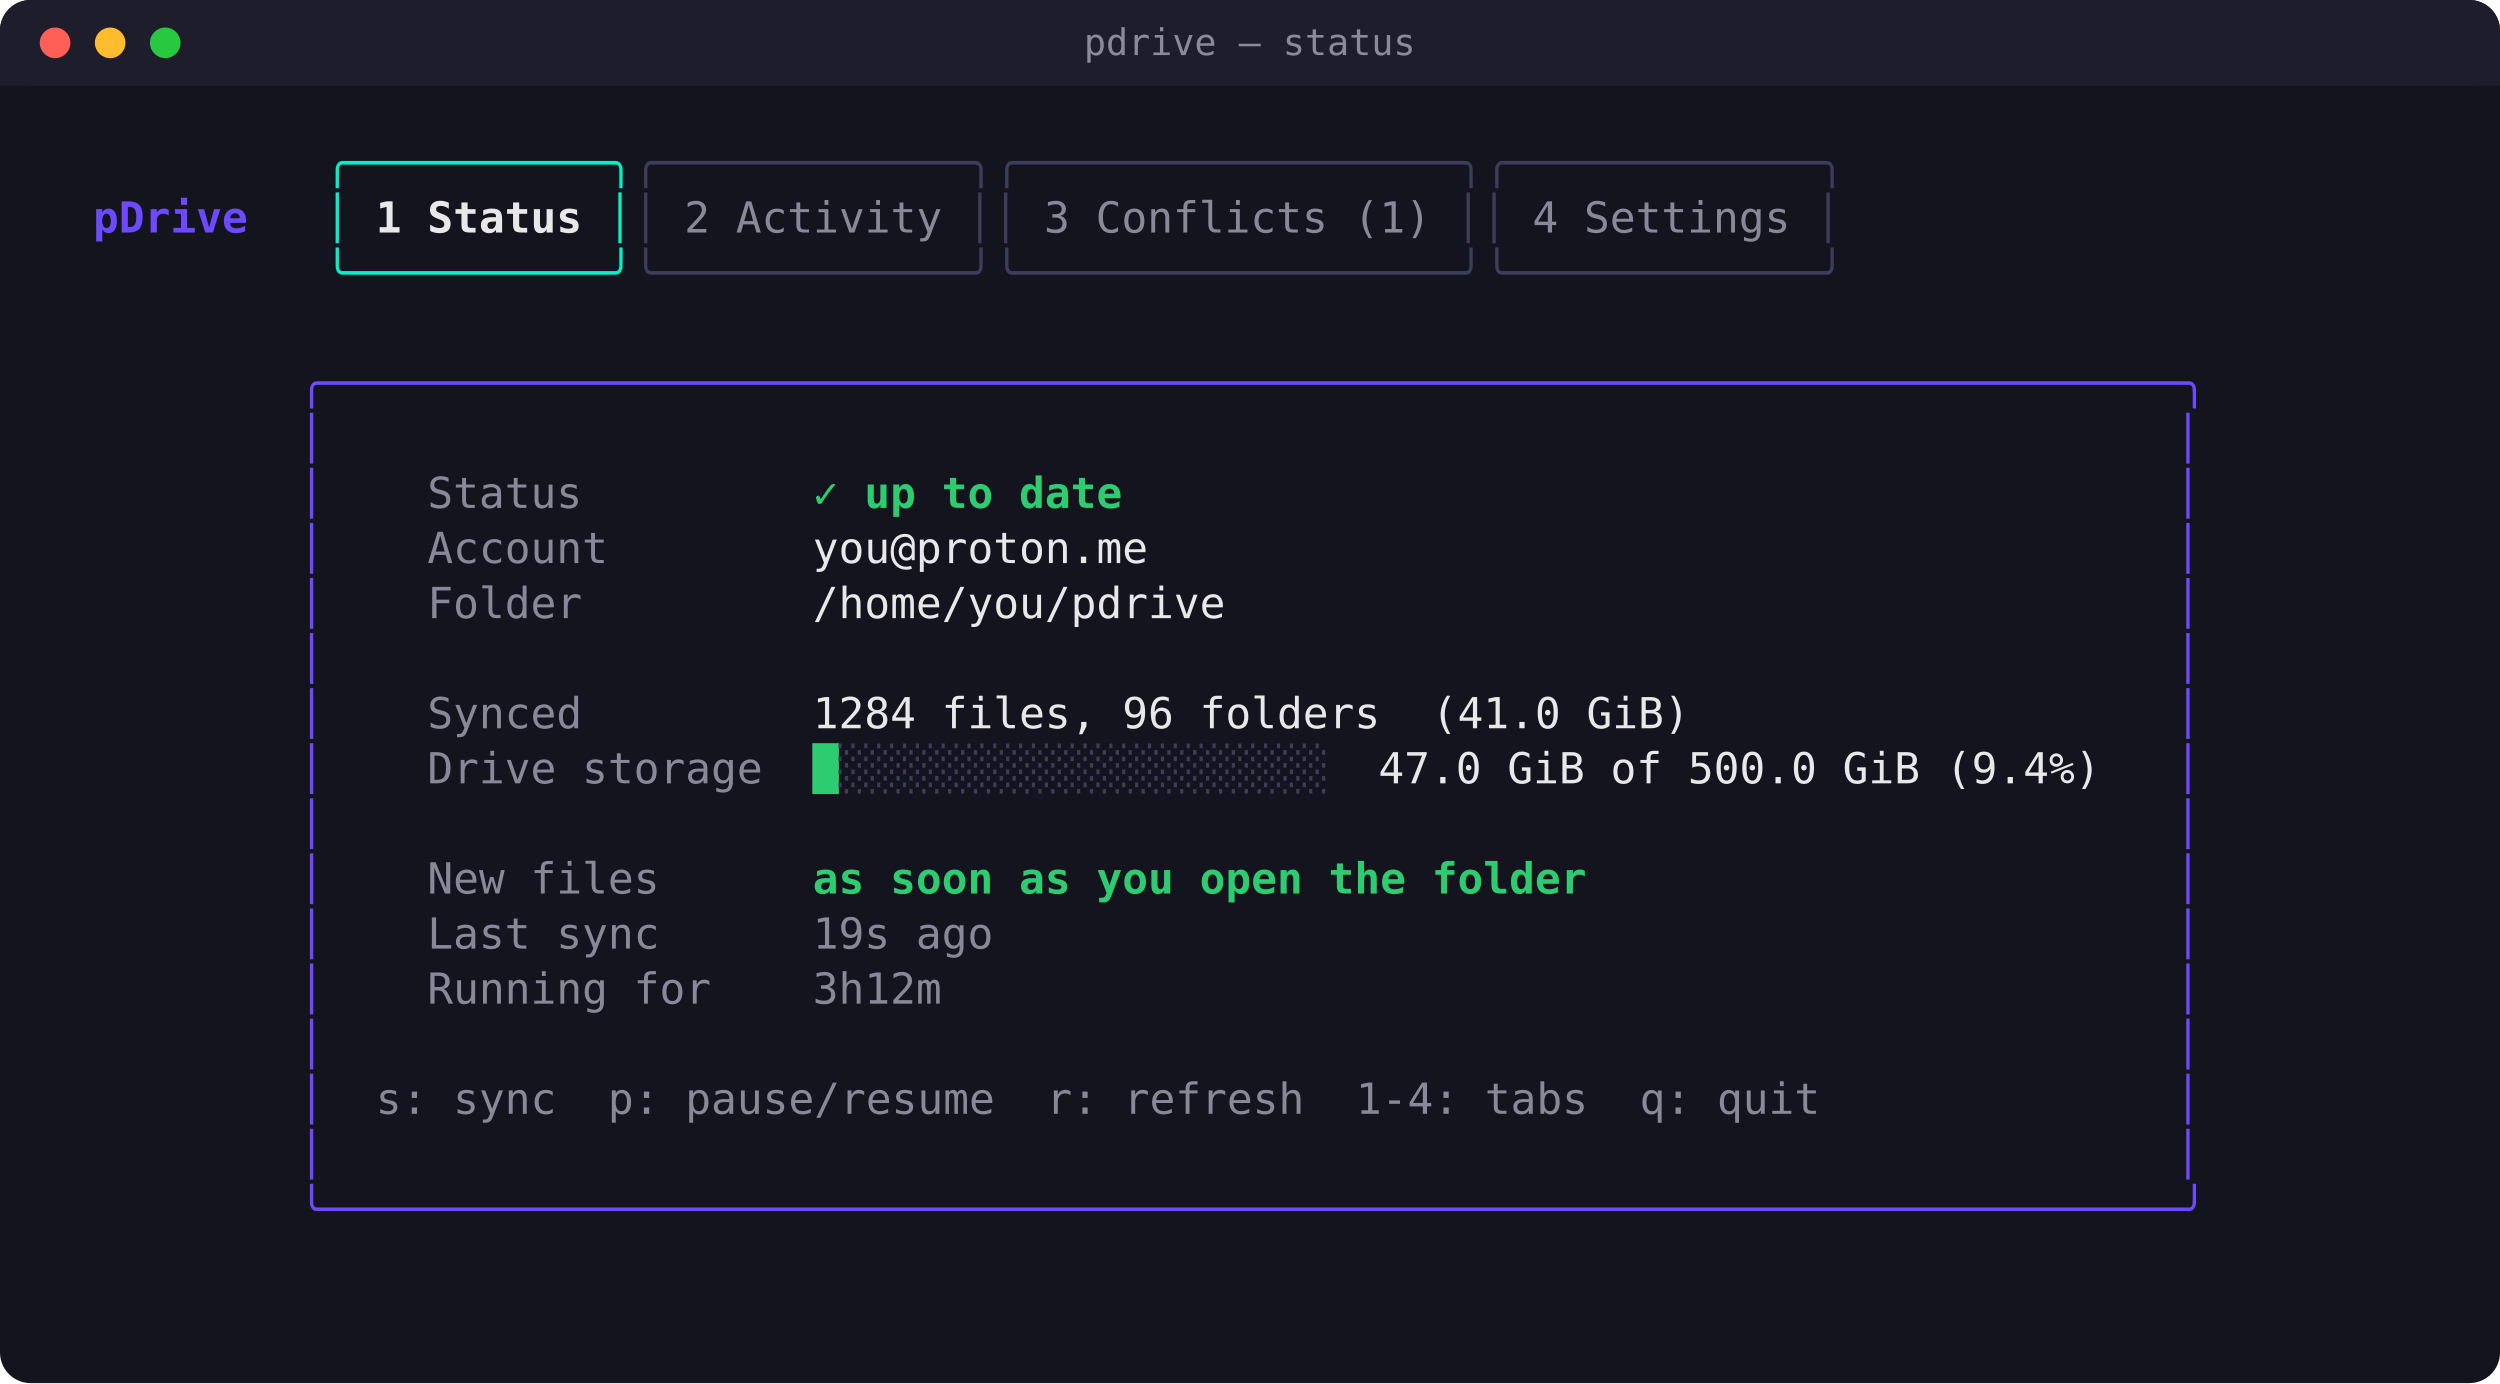
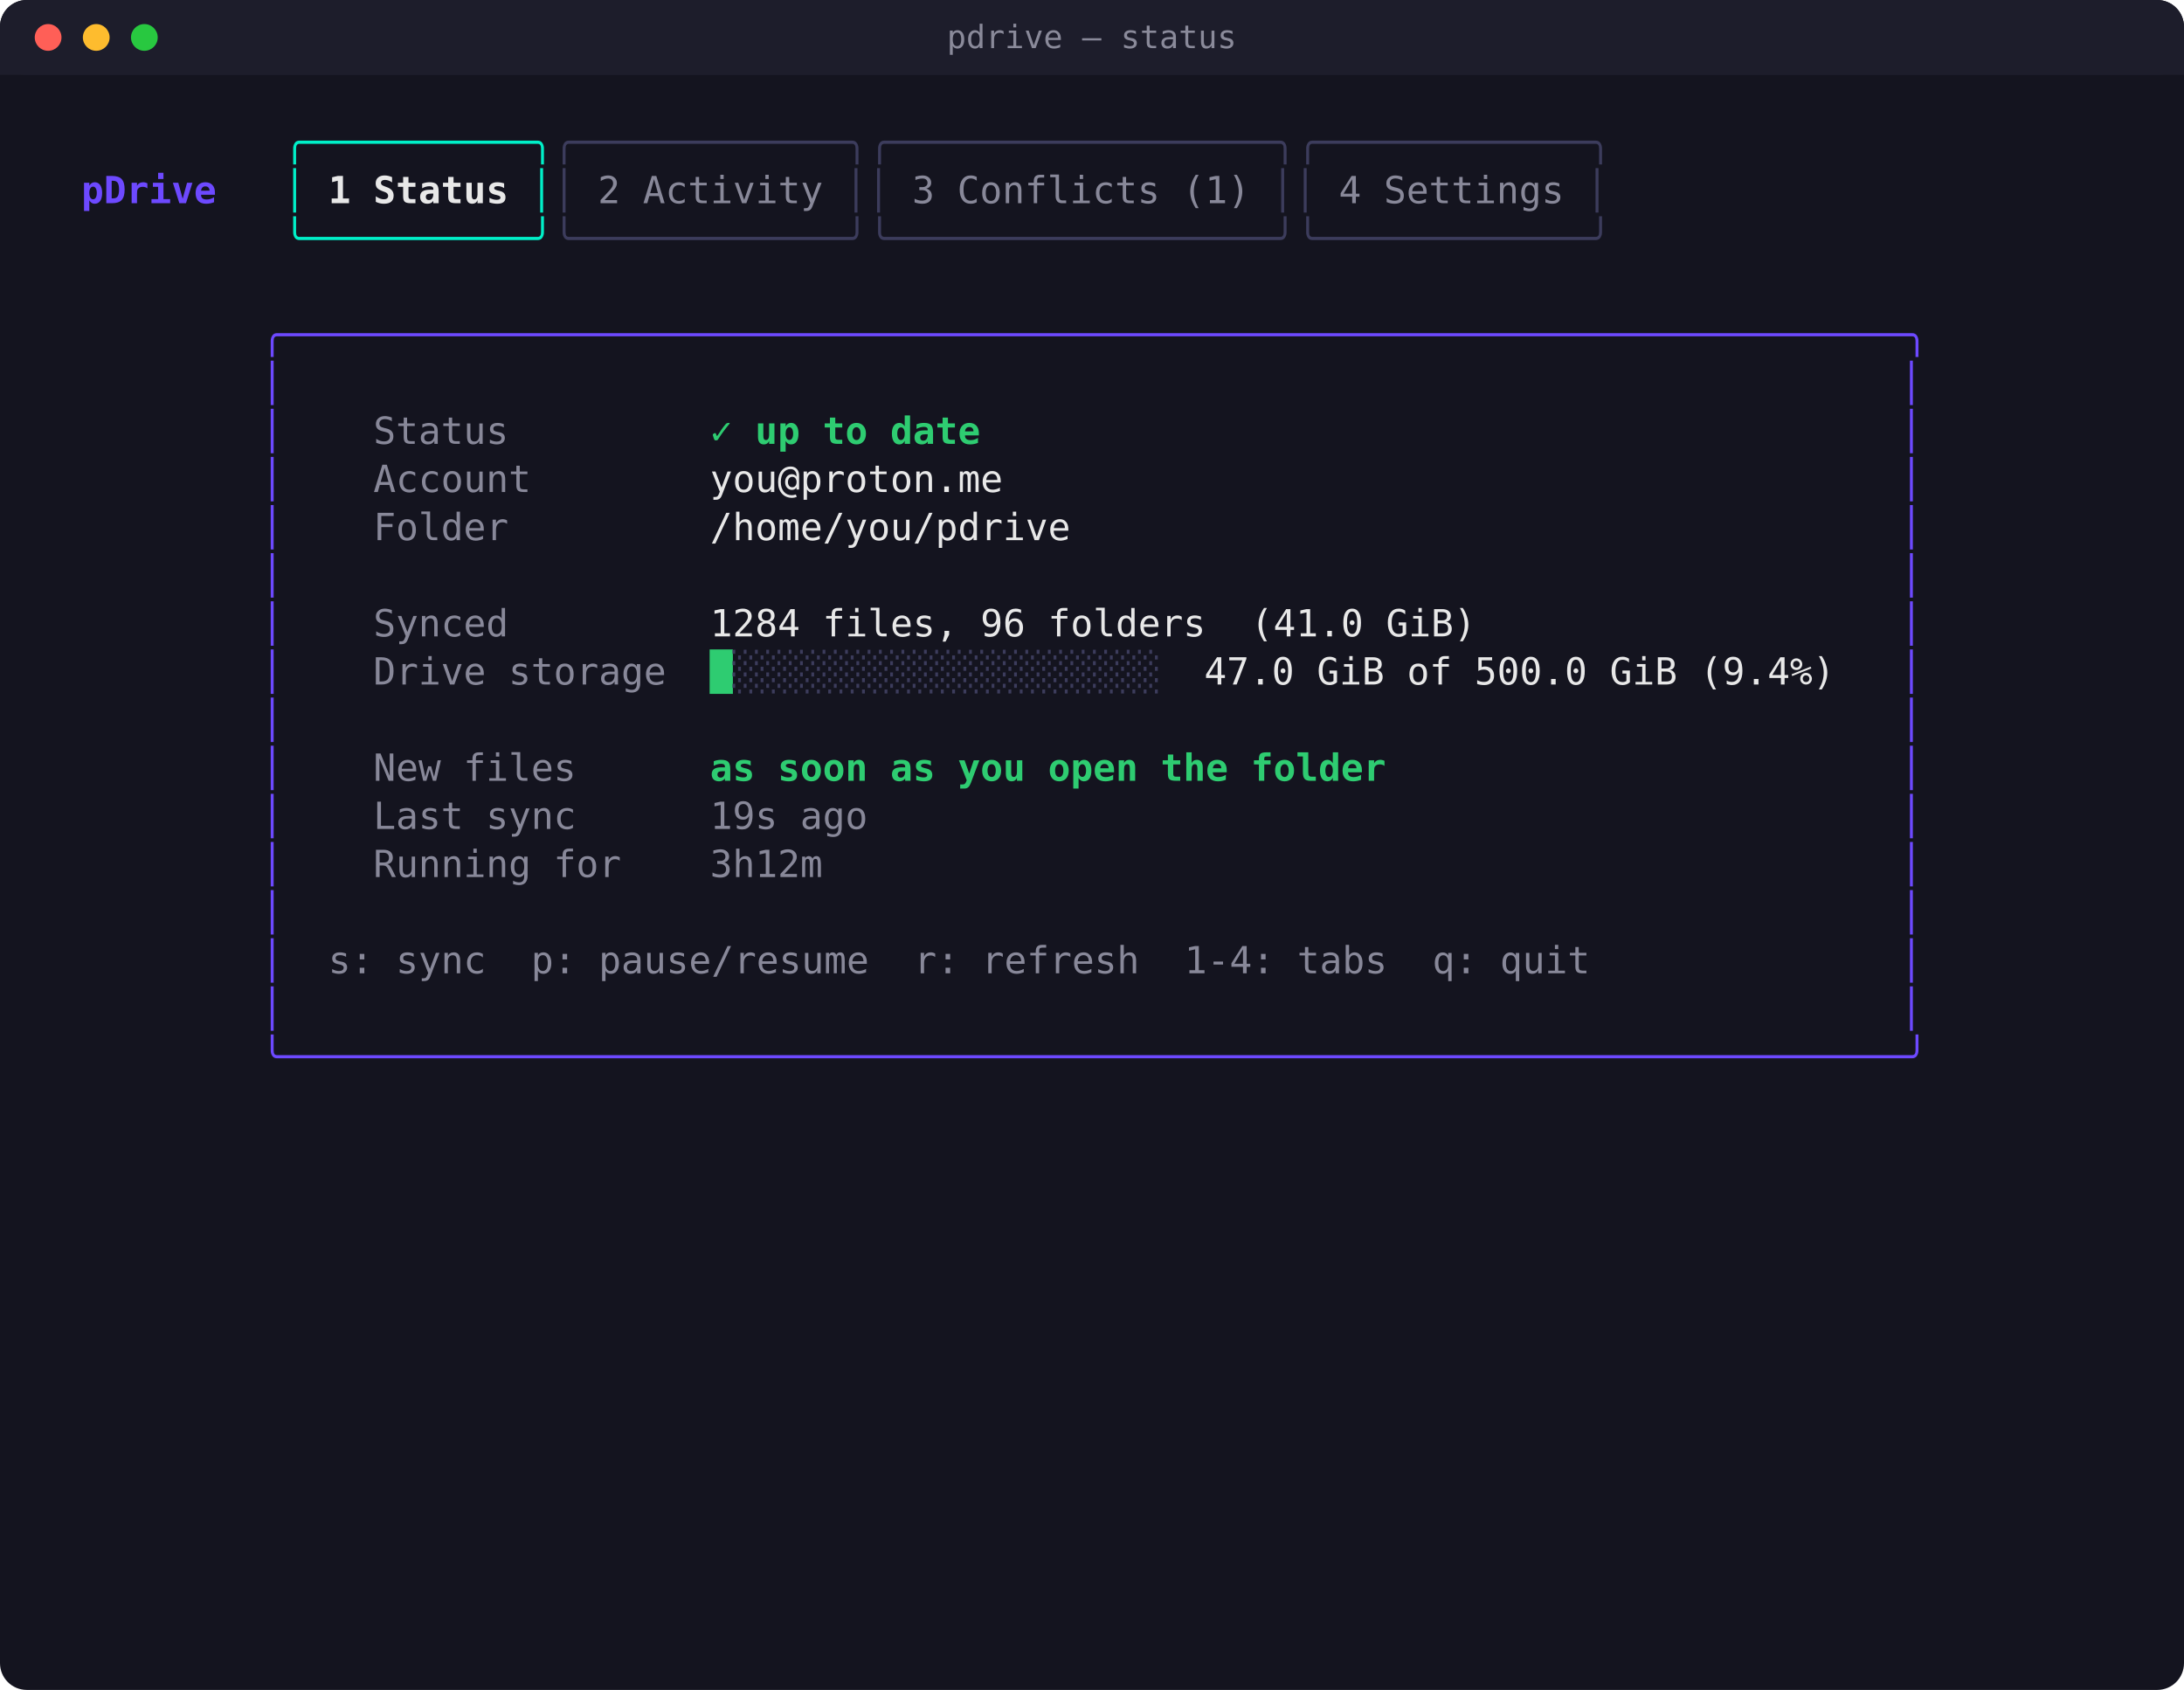
- <svg xmlns="http://www.w3.org/2000/svg" width="817" height="452" viewBox="0 0 817 452" font-family="JetBrainsMono Nerd Font, JetBrains Mono, monospace" font-size="14.0">
-   <rect x="0" y="0" width="817" height="452" rx="10" fill="#14141f" />
+ <svg xmlns="http://www.w3.org/2000/svg" width="817" height="632" viewBox="0 0 817 632" font-family="JetBrainsMono Nerd Font, JetBrains Mono, monospace, Noto Color Emoji, Apple Color Emoji, Segoe UI Emoji" font-size="14.0">
+   <rect x="0" y="0" width="817" height="632" rx="10" fill="#14141f" />
  <rect x="0" y="0" width="817" height="28" rx="10" fill="#1d1d2b" />
  <rect x="0" y="10" width="817" height="18" fill="#1d1d2b" />
  <circle cx="18.0" cy="14.0" r="5" fill="#ff5f57" />
  <circle cx="36.0" cy="14.0" r="5" fill="#febc2e" />
  <circle cx="54.0" cy="14.0" r="5" fill="#28c840" />
  <text x="408.4" y="18.0" fill="#8a8a9a" font-size="12" text-anchor="middle">pdrive — status</text>
  <text x="106.00" y="58.00" fill="#00f0c8" xml:space="preserve">╭──────────╮</text>
  <text x="206.80" y="58.00" fill="#3c3c5c" xml:space="preserve">╭────────────╮╭─────────────────╮╭────────────╮</text>
  <text x="30.40" y="76.00" fill="#6d49ff" font-weight="bold" xml:space="preserve">pDrive</text>
  <text x="106.00" y="76.00" fill="#00f0c8" xml:space="preserve">│</text>
  <text x="122.80" y="76.00" fill="#e8e8e8" font-weight="bold" xml:space="preserve">1 Status</text>
  <text x="198.40" y="76.00" fill="#00f0c8" xml:space="preserve">│</text>
  <text x="206.80" y="76.00" fill="#3c3c5c" xml:space="preserve">│</text>
  <text x="223.60" y="76.00" fill="#888899" xml:space="preserve">2 Activity</text>
  <text x="316.00" y="76.00" fill="#3c3c5c" xml:space="preserve">││</text>
  <text x="341.20" y="76.00" fill="#888899" xml:space="preserve">3 Conflicts (1)</text>
  <text x="475.60" y="76.00" fill="#3c3c5c" xml:space="preserve">││</text>
  <text x="500.80" y="76.00" fill="#888899" xml:space="preserve">4 Settings</text>
  <text x="593.20" y="76.00" fill="#3c3c5c" xml:space="preserve">│</text>
  <text x="106.00" y="94.00" fill="#00f0c8" xml:space="preserve">╰──────────╯</text>
  <text x="206.80" y="94.00" fill="#3c3c5c" xml:space="preserve">╰────────────╯╰─────────────────╯╰────────────╯</text>
  <text x="97.60" y="130.00" fill="#6d49ff" xml:space="preserve">╭────────────────────────────────────────────────────────────────────────╮</text>
  <text x="97.60" y="148.00" fill="#6d49ff" xml:space="preserve">│</text>
  <text x="710.80" y="148.00" fill="#6d49ff" xml:space="preserve">│</text>
  <text x="97.60" y="166.00" fill="#6d49ff" xml:space="preserve">│</text>
  <text x="122.80" y="166.00" fill="#888899" xml:space="preserve">  Status</text>
  <text x="265.60" y="166.00" fill="#2ecc71" font-weight="bold" xml:space="preserve">✓ up to date</text>
  <text x="710.80" y="166.00" fill="#6d49ff" xml:space="preserve">│</text>
  <text x="97.60" y="184.00" fill="#6d49ff" xml:space="preserve">│</text>
  <text x="122.80" y="184.00" fill="#888899" xml:space="preserve">  Account</text>
  <text x="265.60" y="184.00" fill="#e8e8e8" xml:space="preserve">you@proton.me</text>
  <text x="710.80" y="184.00" fill="#6d49ff" xml:space="preserve">│</text>
  <text x="97.60" y="202.00" fill="#6d49ff" xml:space="preserve">│</text>
  <text x="122.80" y="202.00" fill="#888899" xml:space="preserve">  Folder</text>
  <text x="265.60" y="202.00" fill="#e8e8e8" xml:space="preserve">/home/you/pdrive</text>
  <text x="710.80" y="202.00" fill="#6d49ff" xml:space="preserve">│</text>
  <text x="97.60" y="220.00" fill="#6d49ff" xml:space="preserve">│</text>
  <text x="710.80" y="220.00" fill="#6d49ff" xml:space="preserve">│</text>
  <text x="97.60" y="238.00" fill="#6d49ff" xml:space="preserve">│</text>
  <text x="122.80" y="238.00" fill="#888899" xml:space="preserve">  Synced</text>
  <text x="265.60" y="238.00" fill="#e8e8e8" xml:space="preserve">1284 files, 96 folders  (41.0 GiB)</text>
  <text x="710.80" y="238.00" fill="#6d49ff" xml:space="preserve">│</text>
  <text x="97.60" y="256.00" fill="#6d49ff" xml:space="preserve">│</text>
  <text x="122.80" y="256.00" fill="#888899" xml:space="preserve">  Drive storage</text>
  <text x="265.60" y="256.00" fill="#2ecc71" xml:space="preserve">█</text>
  <text x="274.00" y="256.00" fill="#3c3c5c" xml:space="preserve">░░░░░░░░░░░░░░░░░░░</text>
  <text x="433.60" y="256.00" fill="#e8e8e8" xml:space="preserve">  47.0 GiB of 500.0 GiB (9.4%)</text>
  <text x="710.80" y="256.00" fill="#6d49ff" xml:space="preserve">│</text>
  <text x="97.60" y="274.00" fill="#6d49ff" xml:space="preserve">│</text>
  <text x="710.80" y="274.00" fill="#6d49ff" xml:space="preserve">│</text>
  <text x="97.60" y="292.00" fill="#6d49ff" xml:space="preserve">│</text>
  <text x="122.80" y="292.00" fill="#888899" xml:space="preserve">  New files</text>
  <text x="265.60" y="292.00" fill="#2ecc71" font-weight="bold" xml:space="preserve">as soon as you open the folder</text>
  <text x="710.80" y="292.00" fill="#6d49ff" xml:space="preserve">│</text>
  <text x="97.60" y="310.00" fill="#6d49ff" xml:space="preserve">│</text>
  <text x="122.80" y="310.00" fill="#888899" xml:space="preserve">  Last sync</text>
  <text x="265.60" y="310.00" fill="#888899" xml:space="preserve">19s ago</text>
  <text x="710.80" y="310.00" fill="#6d49ff" xml:space="preserve">│</text>
  <text x="97.60" y="328.00" fill="#6d49ff" xml:space="preserve">│</text>
  <text x="122.80" y="328.00" fill="#888899" xml:space="preserve">  Running for</text>
  <text x="265.60" y="328.00" fill="#888899" xml:space="preserve">3h12m</text>
  <text x="710.80" y="328.00" fill="#6d49ff" xml:space="preserve">│</text>
  <text x="97.60" y="346.00" fill="#6d49ff" xml:space="preserve">│</text>
  <text x="710.80" y="346.00" fill="#6d49ff" xml:space="preserve">│</text>
  <text x="97.60" y="364.00" fill="#6d49ff" xml:space="preserve">│</text>
  <text x="122.80" y="364.00" fill="#888899" xml:space="preserve">s: sync  p: pause/resume  r: refresh  1-4: tabs  q: quit</text>
  <text x="710.80" y="364.00" fill="#6d49ff" xml:space="preserve">│</text>
  <text x="97.60" y="382.00" fill="#6d49ff" xml:space="preserve">│</text>
  <text x="710.80" y="382.00" fill="#6d49ff" xml:space="preserve">│</text>
  <text x="97.60" y="400.00" fill="#6d49ff" xml:space="preserve">╰────────────────────────────────────────────────────────────────────────╯</text>
</svg>
